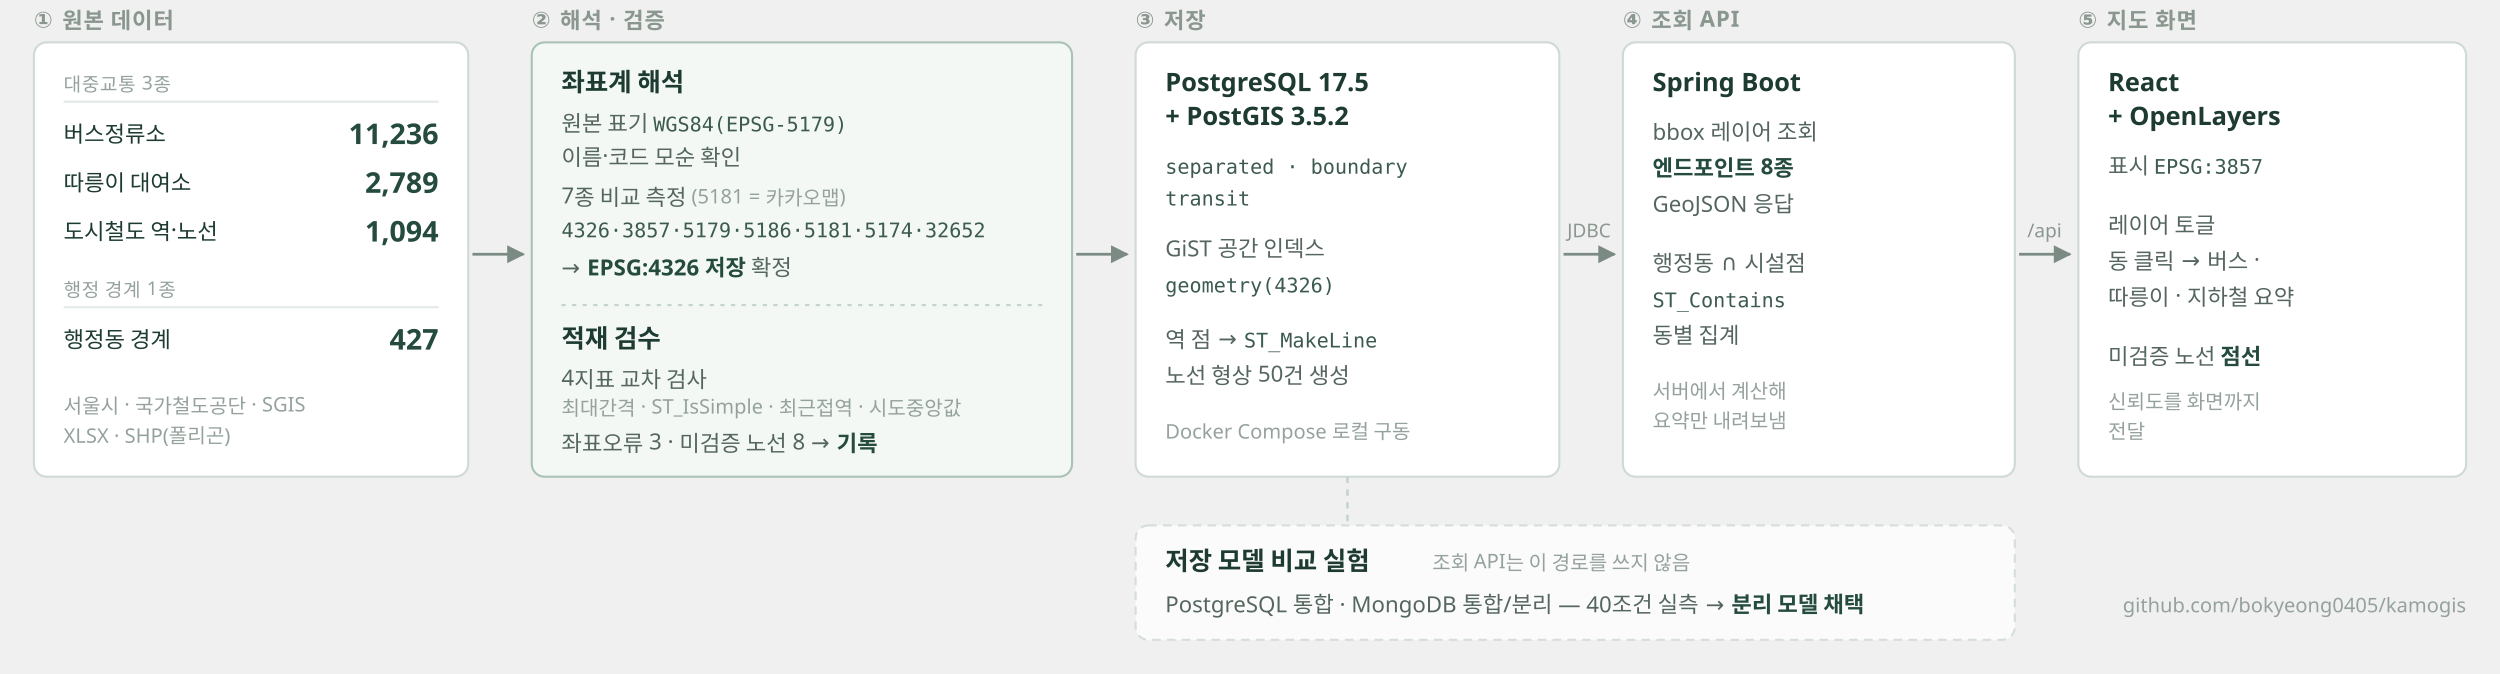
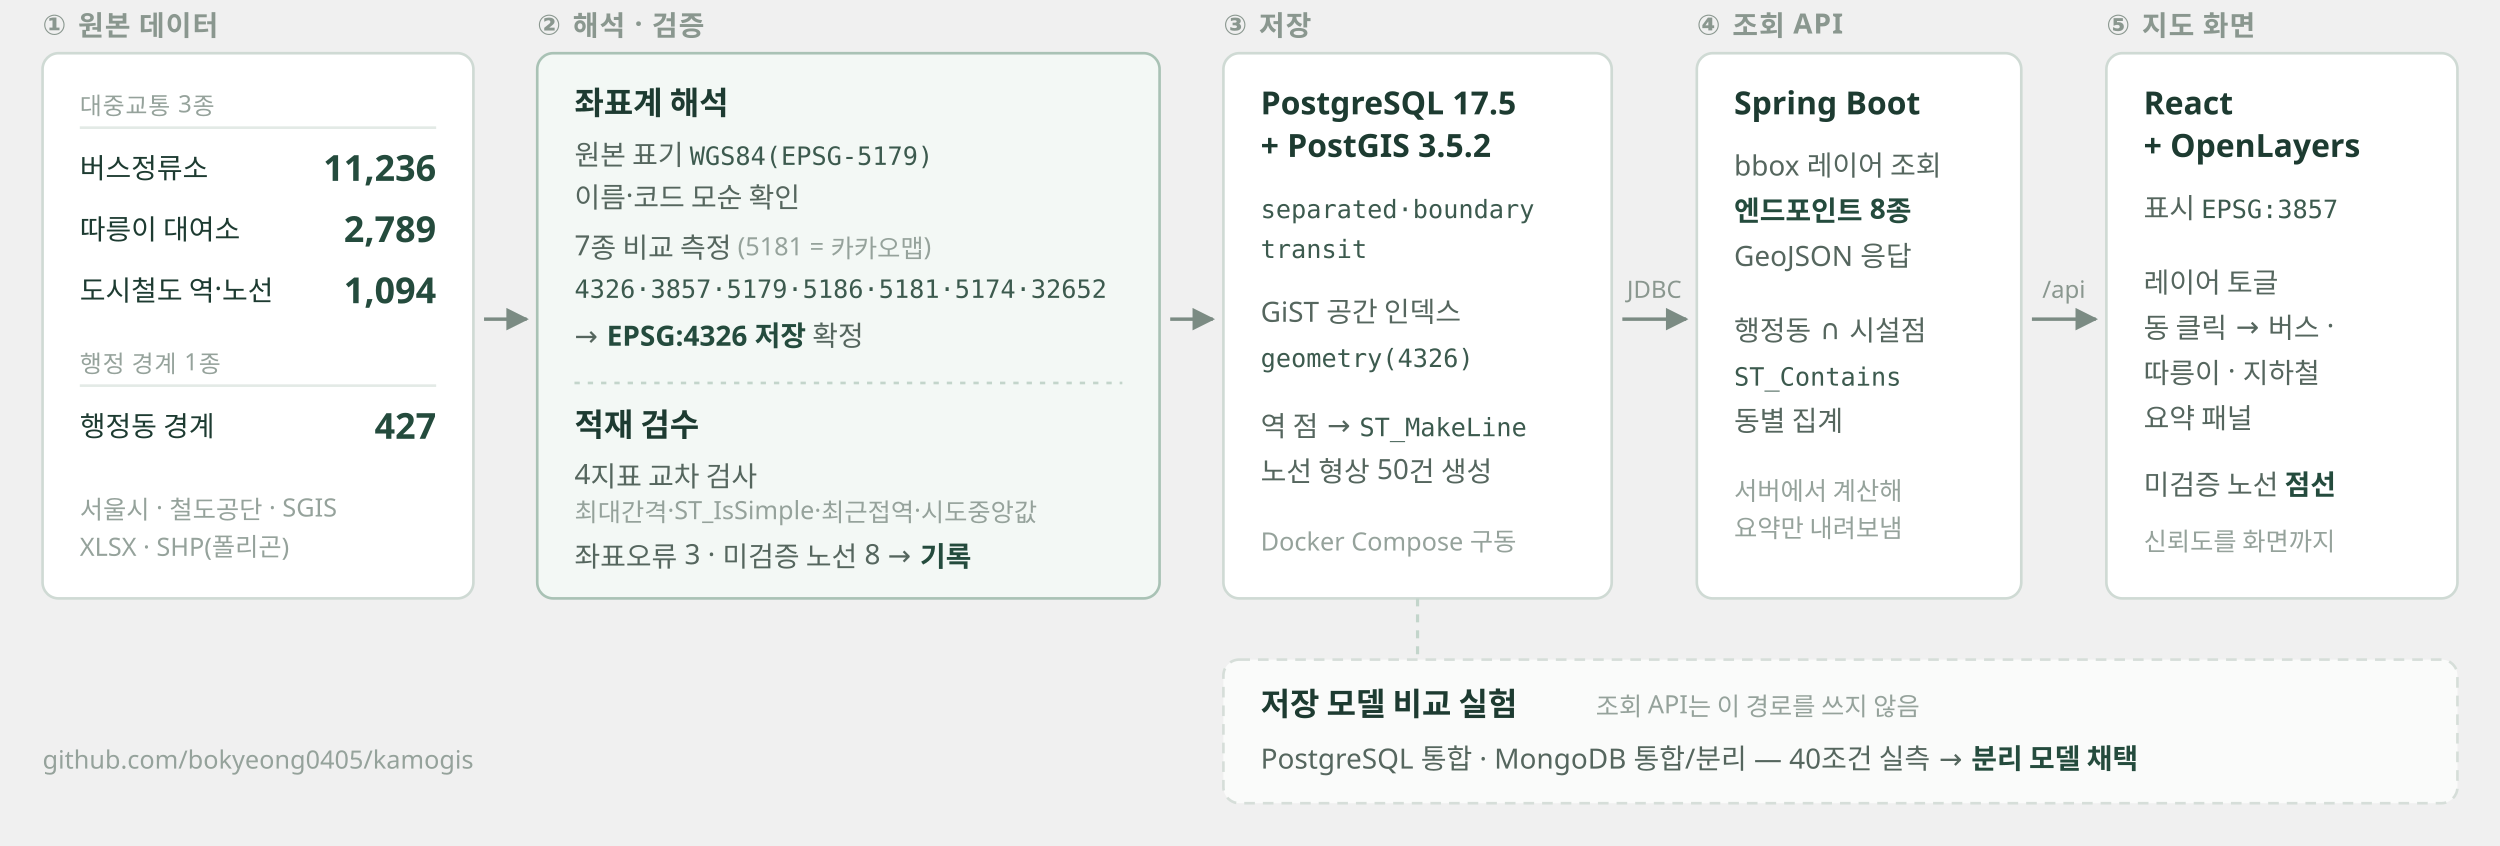
- <svg xmlns="http://www.w3.org/2000/svg" width="1180" height="318" viewBox="0 0 1180 318" font-family="Pretendard, 'Apple SD Gothic Neo', 'Malgun Gothic', 'Noto Sans KR', sans-serif">
+ <svg xmlns="http://www.w3.org/2000/svg" width="940" height="318" viewBox="0 0 940 318" font-family="Pretendard, 'Apple SD Gothic Neo', 'Malgun Gothic', 'Noto Sans KR', sans-serif">
  <defs>
    <marker id="a" viewBox="0 0 10 10" refX="9" refY="5" markerWidth="6.5" markerHeight="6.5" orient="auto-start-reverse">
      <path d="M0 0 L10 5 L0 10 z" fill="#7b8b83" />
    </marker>
    <style>
      .stg  { font-size:10.5px; fill:#8a978f; font-weight:600; letter-spacing:.4px; }
      .ttl  { font-size:12px;   fill:#1d3b31; font-weight:700; }
      .bd   { font-size:10.5px; fill:#55665e; }
      .dim  { font-size:9.5px;  fill:#95a29b; }
      .hi   { fill:#244b3d; font-weight:700; }
      .ct   { font-size:13.5px; fill:#244b3d; font-weight:700; }
      .nm   { font-size:10.5px; fill:#1d3b31; }
      .grp  { font-size:9px;    fill:#95a29b; letter-spacing:.3px; }
      .mono { font-size:9.5px;  fill:#3c5a4e; font-family:'SF Mono',Menlo,Consolas,monospace; }
      .card { fill:#fff; stroke:#cfdad4; }
      .arr  { stroke:#7b8b83; stroke-width:1.3; marker-end:url(#a); }
      .lbl  { font-size:9px; fill:#8a978f; }
    </style>
  </defs>
  <text class="stg" x="16" y="13">① 원본 데이터</text>
-   <text class="stg" x="251" y="13">② 해석 · 검증</text>
-   <text class="stg" x="536" y="13">③ 저장</text>
-   <text class="stg" x="766" y="13">④ 조회 API</text>
-   <text class="stg" x="981" y="13">⑤ 지도 화면</text>
-   <rect class="card" x="16" y="20" width="205" height="205" rx="6" />
+   <text class="stg" x="202" y="13">② 해석 · 검증</text>
+   <text class="stg" x="460" y="13">③ 저장</text>
+   <text class="stg" x="638" y="13">④ 조회 API</text>
+   <text class="stg" x="792" y="13">⑤ 지도 화면</text>
+   <rect class="card" x="16" y="20" width="162" height="205" rx="6" />
  <text class="grp" x="30" y="43">대중교통 3종</text>
-   <line x1="30" y1="48" x2="207" y2="48" stroke="#e3eae6" />
+   <line x1="30" y1="48" x2="164" y2="48" stroke="#e3eae6" />
  <text class="nm" x="30" y="67">버스정류소</text>
-   <text class="ct" x="207" y="68" text-anchor="end">11,236</text>
+   <text class="ct" x="164" y="68" text-anchor="end">11,236</text>
  <text class="nm" x="30" y="90">따릉이 대여소</text>
-   <text class="ct" x="207" y="91" text-anchor="end">2,789</text>
+   <text class="ct" x="164" y="91" text-anchor="end">2,789</text>
  <text class="nm" x="30" y="113">도시철도 역·노선</text>
-   <text class="ct" x="207" y="114" text-anchor="end">1,094</text>
+   <text class="ct" x="164" y="114" text-anchor="end">1,094</text>
  <text class="grp" x="30" y="140">행정 경계 1종</text>
-   <line x1="30" y1="145" x2="207" y2="145" stroke="#e3eae6" />
+   <line x1="30" y1="145" x2="164" y2="145" stroke="#e3eae6" />
  <text class="nm" x="30" y="164">행정동 경계</text>
-   <text class="ct" x="207" y="165" text-anchor="end">427</text>
-   <text class="dim" x="30" y="195">서울시 · 국가철도공단 · SGIS</text>
+   <text class="ct" x="164" y="165" text-anchor="end">427</text>
+   <text class="dim" x="30" y="195">서울시 · 철도공단 · SGIS</text>
  <text class="dim" x="30" y="209">XLSX · SHP(폴리곤)</text>
-   <line class="arr" x1="223" y1="120" x2="247" y2="120" />
-   <rect x="251" y="20" width="255" height="205" rx="6" fill="#f3f8f5" stroke="#a9c2b5" />
-   <text class="ttl" x="265" y="43">좌표계 해석</text>
-   <text class="bd" x="265" y="62">원본 표기 <tspan class="mono">WGS84(EPSG-5179)</tspan>
+   <line class="arr" x1="182" y1="120" x2="198" y2="120" />
+   <rect x="202" y="20" width="234" height="205" rx="6" fill="#f3f8f5" stroke="#a9c2b5" />
+   <text class="ttl" x="216" y="43">좌표계 해석</text>
+   <text class="bd" x="216" y="62">원본 표기 <tspan class="mono">WGS84(EPSG-5179)</tspan>
  </text>
-   <text class="bd" x="265" y="78">이름·코드 모순 확인</text>
-   <text class="bd" x="265" y="96">7종 비교 측정 <tspan class="dim">(5181 = 카카오맵)</tspan>
+   <text class="bd" x="216" y="78">이름·코드 모순 확인</text>
+   <text class="bd" x="216" y="96">7종 비교 측정 <tspan class="dim">(5181 = 카카오맵)</tspan>
  </text>
-   <text class="mono" x="265" y="112">4326·3857·5179·5186·5181·5174·32652</text>
-   <text class="bd" x="265" y="130">→ <tspan class="hi">EPSG:4326 저장</tspan> 확정</text>
-   <line x1="265" y1="144" x2="492" y2="144" stroke="#c3d5cb" stroke-dasharray="2 3" />
-   <text class="ttl" x="265" y="164">적재 검수</text>
-   <text class="bd" x="265" y="182">4지표 교차 검사</text>
-   <text class="dim" x="265" y="196">최대간격 · ST_IsSimple · 최근접역 · 시도중앙값</text>
-   <text class="bd" x="265" y="213">좌표오류 3 · 미검증 노선 8 → <tspan class="hi">기록</tspan>
+   <text class="mono" x="216" y="112">4326·3857·5179·5186·5181·5174·32652</text>
+   <text class="bd" x="216" y="130">→ <tspan class="hi">EPSG:4326 저장</tspan> 확정</text>
+   <line x1="216" y1="144" x2="422" y2="144" stroke="#c3d5cb" stroke-dasharray="2 3" />
+   <text class="ttl" x="216" y="164">적재 검수</text>
+   <text class="bd" x="216" y="182">4지표 교차 검사</text>
+   <text class="dim" x="216" y="196">최대간격·ST_IsSimple·최근접역·시도중앙값</text>
+   <text class="bd" x="216" y="213">좌표오류 3 · 미검증 노선 8 → <tspan class="hi">기록</tspan>
  </text>
-   <line class="arr" x1="508" y1="120" x2="532" y2="120" />
-   <rect class="card" x="536" y="20" width="200" height="205" rx="6" />
-   <text class="ttl" x="550" y="43">PostgreSQL 17.5</text>
-   <text class="ttl" x="550" y="59">+ PostGIS 3.5.2</text>
-   <text class="mono" x="550" y="82">separated · boundary</text>
-   <text class="mono" x="550" y="97">transit</text>
-   <text class="bd" x="550" y="121">GiST 공간 인덱스</text>
-   <text class="bd" x="550" y="138">
-     <tspan class="mono">geometry(4326)</tspan>
+   <line class="arr" x1="440" y1="120" x2="456" y2="120" />
+   <rect class="card" x="460" y="20" width="146" height="205" rx="6" />
+   <text class="ttl" x="474" y="43">PostgreSQL 17.5</text>
+   <text class="ttl" x="474" y="59">+ PostGIS 3.5.2</text>
+   <text class="mono" x="474" y="82">separated·boundary</text>
+   <text class="mono" x="474" y="97">transit</text>
+   <text class="bd" x="474" y="121">GiST 공간 인덱스</text>
+   <text class="mono" x="474" y="138">geometry(4326)</text>
+   <text class="bd" x="474" y="164">역 점 → <tspan class="mono">ST_MakeLine</tspan>
  </text>
-   <text class="bd" x="550" y="164">역 점 → <tspan class="mono">ST_MakeLine</tspan>
-   </text>
-   <text class="bd" x="550" y="181">노선 형상 50건 생성</text>
-   <text class="dim" x="550" y="207">Docker Compose 로컬 구동</text>
-   <line class="arr" x1="738" y1="120" x2="762" y2="120" />
-   <text class="lbl" x="750" y="112" text-anchor="middle">JDBC</text>
-   <rect class="card" x="766" y="20" width="185" height="205" rx="6" />
-   <text class="ttl" x="780" y="43">Spring Boot</text>
-   <text class="bd" x="780" y="66">bbox 레이어 조회</text>
-   <text class="bd" x="780" y="83">
+   <text class="bd" x="474" y="181">노선 형상 50건 생성</text>
+   <text class="dim" x="474" y="207">Docker Compose 구동</text>
+   <line class="arr" x1="610" y1="120" x2="634" y2="120" />
+   <text class="lbl" x="622" y="112" text-anchor="middle">JDBC</text>
+   <rect class="card" x="638" y="20" width="122" height="205" rx="6" />
+   <text class="ttl" x="652" y="43">Spring Boot</text>
+   <text class="bd" x="652" y="66">bbox 레이어 조회</text>
+   <text class="bd" x="652" y="83">
    <tspan class="hi">엔드포인트 8종</tspan>
  </text>
-   <text class="bd" x="780" y="100">GeoJSON 응답</text>
-   <text class="bd" x="780" y="128">행정동 ∩ 시설점</text>
-   <text class="bd" x="780" y="145">
-     <tspan class="mono">ST_Contains</tspan>
+   <text class="bd" x="652" y="100">GeoJSON 응답</text>
+   <text class="bd" x="652" y="128">행정동 ∩ 시설점</text>
+   <text class="mono" x="652" y="145">ST_Contains</text>
+   <text class="bd" x="652" y="162">동별 집계</text>
+   <text class="dim" x="652" y="188">서버에서 계산해</text>
+   <text class="dim" x="652" y="202">요약만 내려보냄</text>
+   <line class="arr" x1="764" y1="120" x2="788" y2="120" />
+   <text class="lbl" x="776" y="112" text-anchor="middle">/api</text>
+   <rect class="card" x="792" y="20" width="132" height="205" rx="6" />
+   <text class="ttl" x="806" y="43">React</text>
+   <text class="ttl" x="806" y="59">+ OpenLayers</text>
+   <text class="bd" x="806" y="82">표시 <tspan class="mono">EPSG:3857</tspan>
  </text>
-   <text class="bd" x="780" y="162">동별 집계</text>
-   <text class="dim" x="780" y="188">서버에서 계산해</text>
-   <text class="dim" x="780" y="202">요약만 내려보냄</text>
-   <line class="arr" x1="953" y1="120" x2="977" y2="120" />
-   <text class="lbl" x="965" y="112" text-anchor="middle">/api</text>
-   <rect class="card" x="981" y="20" width="183" height="205" rx="6" />
-   <text class="ttl" x="995" y="43">React</text>
-   <text class="ttl" x="995" y="59">+ OpenLayers</text>
-   <text class="bd" x="995" y="82">표시 <tspan class="mono">EPSG:3857</tspan>
+   <text class="bd" x="806" y="110">레이어 토글</text>
+   <text class="bd" x="806" y="127">동 클릭 → 버스 ·</text>
+   <text class="bd" x="806" y="144">따릉이 · 지하철</text>
+   <text class="bd" x="806" y="161">요약 패널</text>
+   <text class="bd" x="806" y="186">미검증 노선 <tspan class="hi">점선</tspan>
  </text>
-   <text class="bd" x="995" y="110">레이어 토글</text>
-   <text class="bd" x="995" y="127">동 클릭 → 버스 ·</text>
-   <text class="bd" x="995" y="144">따릉이 · 지하철 요약</text>
-   <text class="bd" x="995" y="172">미검증 노선 <tspan class="hi">점선</tspan>
+   <text class="dim" x="806" y="207">신뢰도를 화면까지</text>
+   <line x1="533" y1="225" x2="533" y2="248" stroke="#c3d5cb" stroke-width="1.2" stroke-dasharray="3 3" />
+   <rect x="460" y="248" width="464" height="54" rx="6" fill="#fafbfa" stroke="#d6ded9" stroke-dasharray="4 3" />
+   <text class="ttl" x="474" y="269" fill="#6b7b73">저장 모델 비교 실험</text>
+   <text class="dim" x="600" y="269">조회 API는 이 경로를 쓰지 않음</text>
+   <text class="bd" x="474" y="289">PostgreSQL 통합 · MongoDB 통합/분리 — 40조건 실측 → <tspan class="hi">분리 모델 채택</tspan>
  </text>
-   <text class="dim" x="995" y="193">신뢰도를 화면까지</text>
-   <text class="dim" x="995" y="207">전달</text>
-   <line x1="636" y1="225" x2="636" y2="248" stroke="#c3d5cb" stroke-width="1.2" stroke-dasharray="3 3" />
-   <rect x="536" y="248" width="415" height="54" rx="6" fill="#fafbfa" stroke="#d6ded9" stroke-dasharray="4 3" />
-   <text class="ttl" x="550" y="269" fill="#6b7b73">저장 모델 비교 실험</text>
-   <text class="dim" x="676" y="269">조회 API는 이 경로를 쓰지 않음</text>
-   <text class="bd" x="550" y="289">PostgreSQL 통합 · MongoDB 통합/분리 — 40조건 실측 → <tspan class="hi">분리 모델 채택</tspan>
-   </text>
-   <text class="dim" x="1164" y="289" text-anchor="end">github.com/bokyeong0405/kamogis</text>
+   <text class="dim" x="16" y="289">github.com/bokyeong0405/kamogis</text>
</svg>
